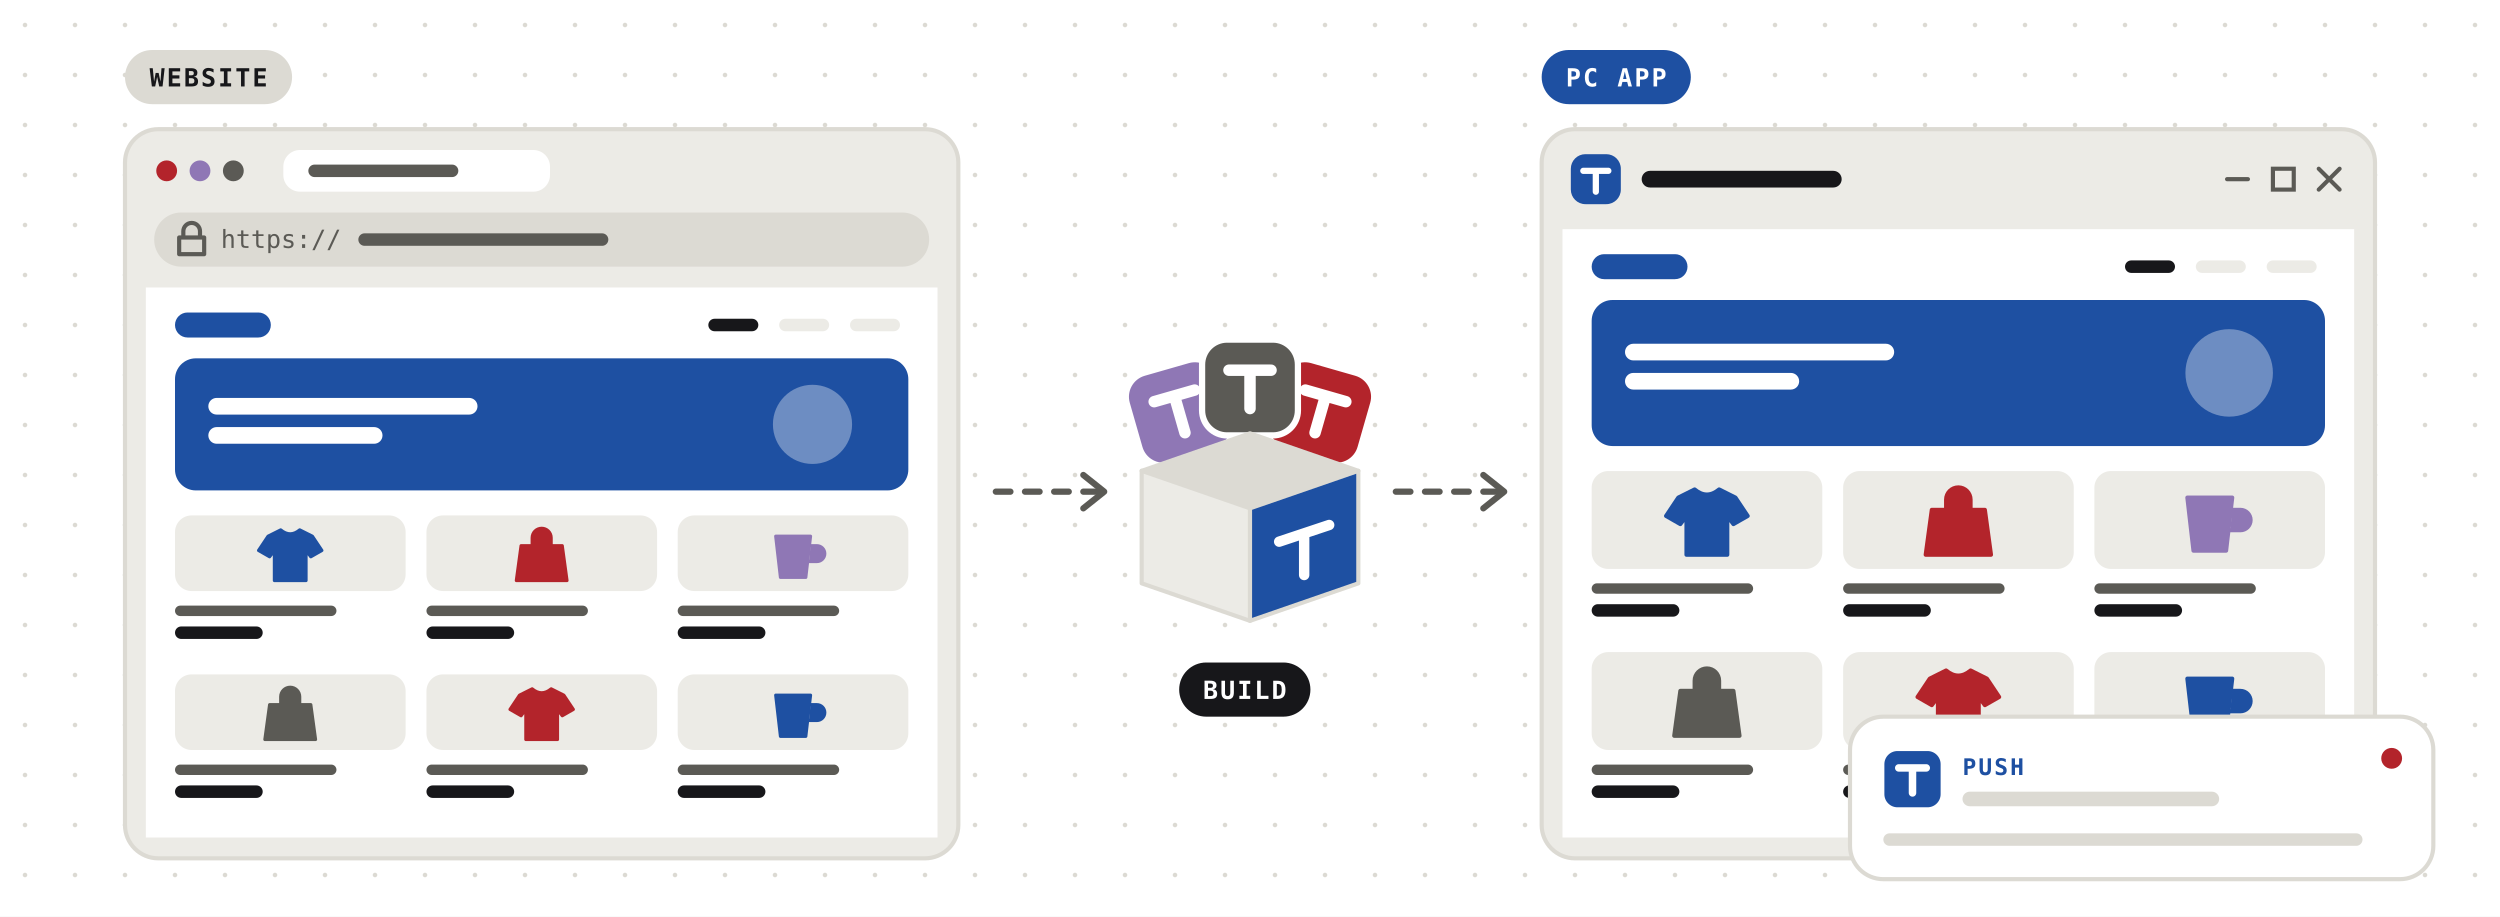
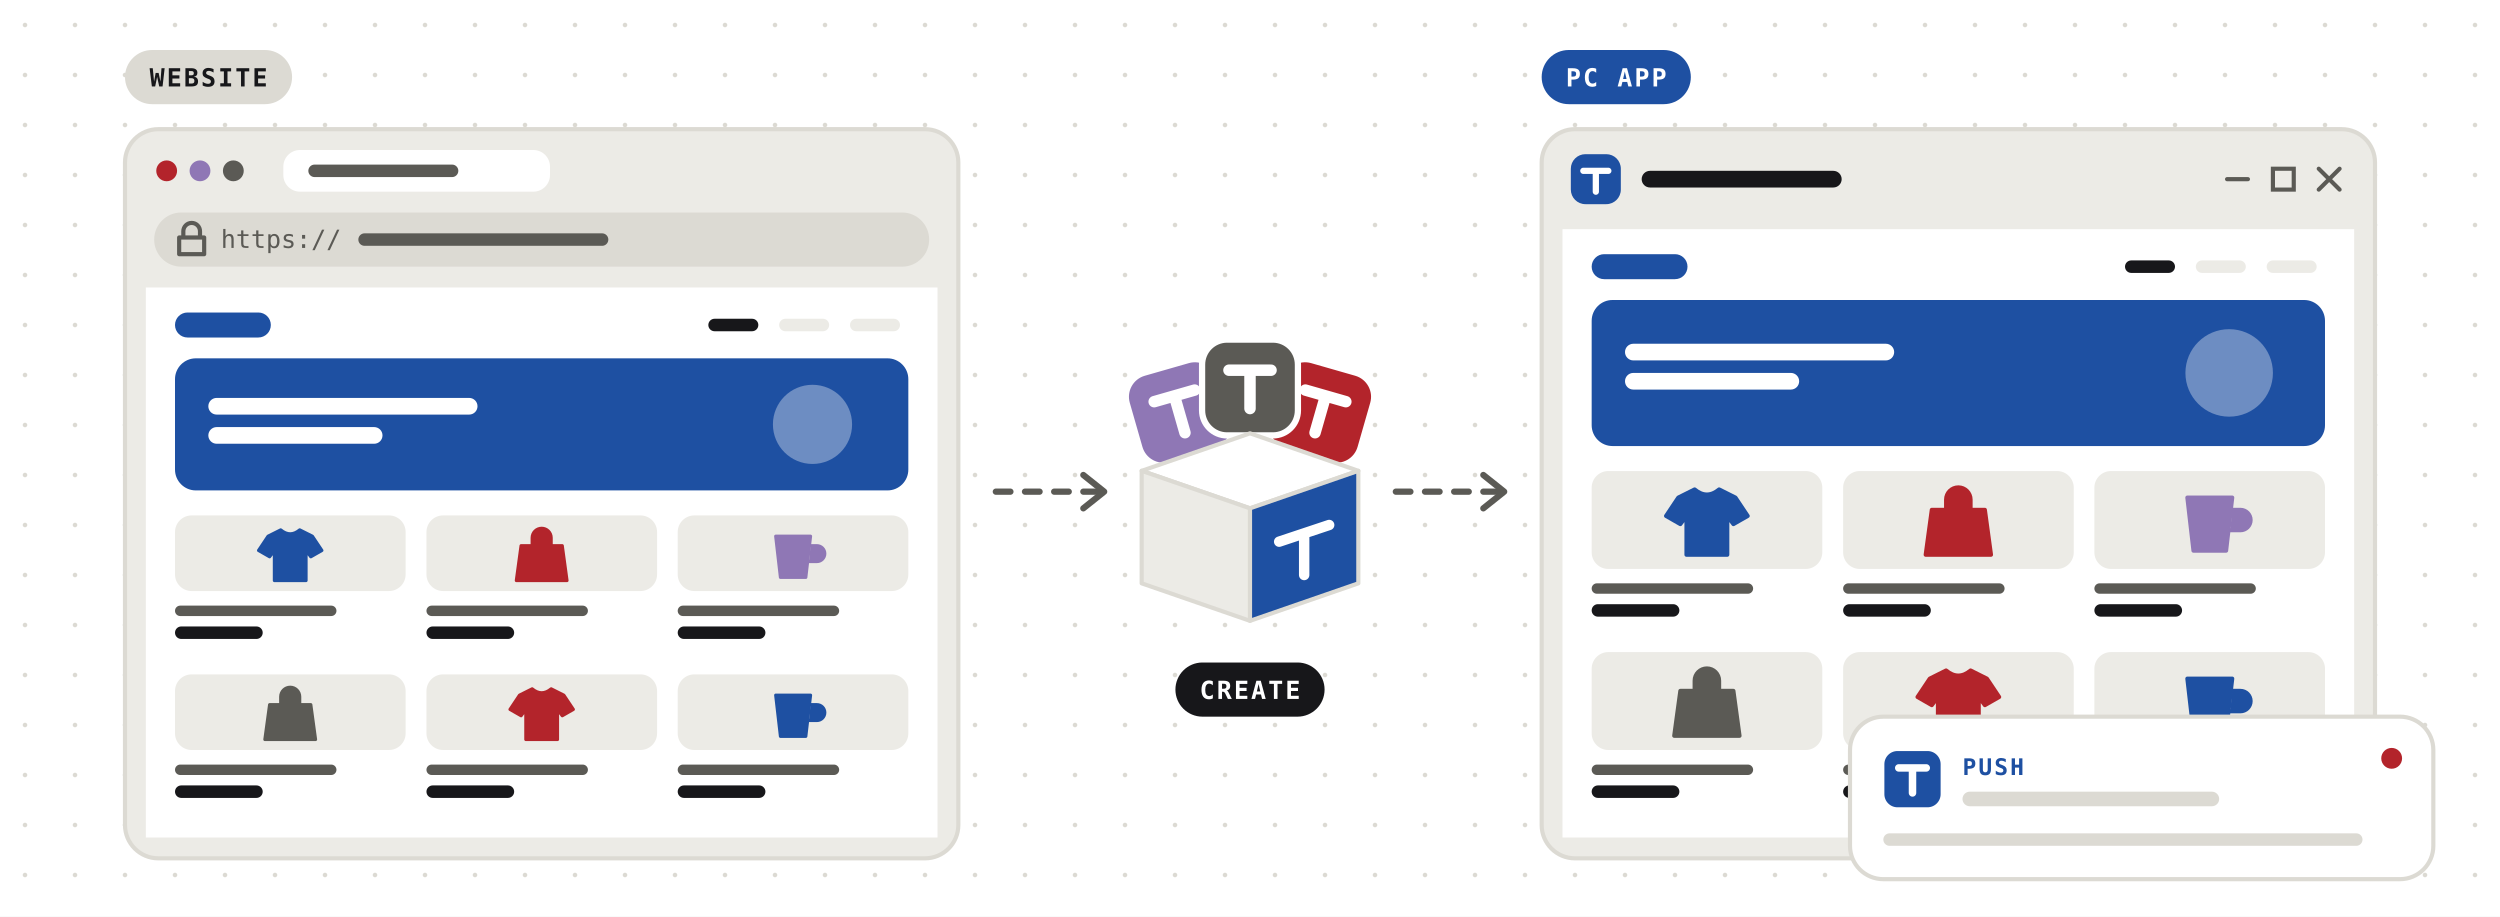
<svg xmlns="http://www.w3.org/2000/svg" viewBox="0 0 1200 440" width="1200" height="440">
  <rect width="1200" height="440" fill="#ffffff" />
  <g fill="#dcdad3">
    <circle cx="12" cy="12" r="1.1" />
    <circle cx="12" cy="36" r="1.1" />
    <circle cx="12" cy="60" r="1.1" />
    <circle cx="12" cy="84" r="1.1" />
    <circle cx="12" cy="108" r="1.1" />
    <circle cx="12" cy="132" r="1.1" />
    <circle cx="12" cy="156" r="1.1" />
    <circle cx="12" cy="180" r="1.1" />
    <circle cx="12" cy="204" r="1.1" />
    <circle cx="12" cy="228" r="1.1" />
    <circle cx="12" cy="252" r="1.1" />
    <circle cx="12" cy="276" r="1.1" />
    <circle cx="12" cy="300" r="1.1" />
    <circle cx="12" cy="324" r="1.1" />
    <circle cx="12" cy="348" r="1.1" />
    <circle cx="12" cy="372" r="1.1" />
    <circle cx="12" cy="396" r="1.1" />
    <circle cx="12" cy="420" r="1.1" />
    <circle cx="36" cy="12" r="1.1" />
    <circle cx="36" cy="36" r="1.1" />
    <circle cx="36" cy="60" r="1.1" />
    <circle cx="36" cy="84" r="1.1" />
    <circle cx="36" cy="108" r="1.1" />
    <circle cx="36" cy="132" r="1.1" />
    <circle cx="36" cy="156" r="1.1" />
    <circle cx="36" cy="180" r="1.1" />
    <circle cx="36" cy="204" r="1.1" />
    <circle cx="36" cy="228" r="1.1" />
    <circle cx="36" cy="252" r="1.1" />
    <circle cx="36" cy="276" r="1.1" />
    <circle cx="36" cy="300" r="1.1" />
    <circle cx="36" cy="324" r="1.1" />
    <circle cx="36" cy="348" r="1.1" />
    <circle cx="36" cy="372" r="1.1" />
    <circle cx="36" cy="396" r="1.1" />
    <circle cx="36" cy="420" r="1.1" />
    <circle cx="60" cy="12" r="1.1" />
    <circle cx="60" cy="36" r="1.1" />
    <circle cx="60" cy="60" r="1.1" />
    <circle cx="60" cy="84" r="1.1" />
    <circle cx="60" cy="108" r="1.1" />
    <circle cx="60" cy="132" r="1.1" />
    <circle cx="60" cy="156" r="1.1" />
    <circle cx="60" cy="180" r="1.1" />
    <circle cx="60" cy="204" r="1.1" />
    <circle cx="60" cy="228" r="1.1" />
    <circle cx="60" cy="252" r="1.1" />
    <circle cx="60" cy="276" r="1.1" />
    <circle cx="60" cy="300" r="1.1" />
    <circle cx="60" cy="324" r="1.1" />
    <circle cx="60" cy="348" r="1.1" />
    <circle cx="60" cy="372" r="1.1" />
    <circle cx="60" cy="396" r="1.1" />
    <circle cx="60" cy="420" r="1.1" />
    <circle cx="84" cy="12" r="1.1" />
    <circle cx="84" cy="36" r="1.1" />
    <circle cx="84" cy="60" r="1.1" />
    <circle cx="84" cy="84" r="1.1" />
    <circle cx="84" cy="108" r="1.1" />
    <circle cx="84" cy="132" r="1.1" />
    <circle cx="84" cy="156" r="1.1" />
    <circle cx="84" cy="180" r="1.1" />
    <circle cx="84" cy="204" r="1.1" />
    <circle cx="84" cy="228" r="1.1" />
    <circle cx="84" cy="252" r="1.1" />
    <circle cx="84" cy="276" r="1.1" />
    <circle cx="84" cy="300" r="1.1" />
    <circle cx="84" cy="324" r="1.1" />
    <circle cx="84" cy="348" r="1.1" />
    <circle cx="84" cy="372" r="1.1" />
    <circle cx="84" cy="396" r="1.1" />
    <circle cx="84" cy="420" r="1.1" />
    <circle cx="108" cy="12" r="1.1" />
    <circle cx="108" cy="36" r="1.1" />
    <circle cx="108" cy="60" r="1.1" />
    <circle cx="108" cy="84" r="1.1" />
    <circle cx="108" cy="108" r="1.1" />
    <circle cx="108" cy="132" r="1.1" />
    <circle cx="108" cy="156" r="1.1" />
    <circle cx="108" cy="180" r="1.1" />
    <circle cx="108" cy="204" r="1.1" />
    <circle cx="108" cy="228" r="1.1" />
    <circle cx="108" cy="252" r="1.1" />
    <circle cx="108" cy="276" r="1.1" />
    <circle cx="108" cy="300" r="1.1" />
    <circle cx="108" cy="324" r="1.1" />
    <circle cx="108" cy="348" r="1.1" />
    <circle cx="108" cy="372" r="1.1" />
    <circle cx="108" cy="396" r="1.1" />
    <circle cx="108" cy="420" r="1.1" />
    <circle cx="132" cy="12" r="1.1" />
    <circle cx="132" cy="36" r="1.1" />
    <circle cx="132" cy="60" r="1.1" />
    <circle cx="132" cy="84" r="1.1" />
    <circle cx="132" cy="108" r="1.1" />
    <circle cx="132" cy="132" r="1.1" />
    <circle cx="132" cy="156" r="1.1" />
    <circle cx="132" cy="180" r="1.1" />
    <circle cx="132" cy="204" r="1.1" />
    <circle cx="132" cy="228" r="1.1" />
    <circle cx="132" cy="252" r="1.1" />
    <circle cx="132" cy="276" r="1.1" />
    <circle cx="132" cy="300" r="1.1" />
    <circle cx="132" cy="324" r="1.1" />
    <circle cx="132" cy="348" r="1.1" />
    <circle cx="132" cy="372" r="1.1" />
    <circle cx="132" cy="396" r="1.1" />
    <circle cx="132" cy="420" r="1.1" />
    <circle cx="156" cy="12" r="1.1" />
    <circle cx="156" cy="36" r="1.1" />
    <circle cx="156" cy="60" r="1.1" />
    <circle cx="156" cy="84" r="1.1" />
    <circle cx="156" cy="108" r="1.1" />
    <circle cx="156" cy="132" r="1.1" />
    <circle cx="156" cy="156" r="1.1" />
    <circle cx="156" cy="180" r="1.1" />
    <circle cx="156" cy="204" r="1.1" />
    <circle cx="156" cy="228" r="1.1" />
    <circle cx="156" cy="252" r="1.1" />
    <circle cx="156" cy="276" r="1.1" />
    <circle cx="156" cy="300" r="1.1" />
    <circle cx="156" cy="324" r="1.1" />
    <circle cx="156" cy="348" r="1.1" />
    <circle cx="156" cy="372" r="1.1" />
    <circle cx="156" cy="396" r="1.1" />
    <circle cx="156" cy="420" r="1.1" />
    <circle cx="180" cy="12" r="1.1" />
    <circle cx="180" cy="36" r="1.1" />
    <circle cx="180" cy="60" r="1.1" />
    <circle cx="180" cy="84" r="1.1" />
    <circle cx="180" cy="108" r="1.1" />
    <circle cx="180" cy="132" r="1.1" />
    <circle cx="180" cy="156" r="1.1" />
    <circle cx="180" cy="180" r="1.1" />
    <circle cx="180" cy="204" r="1.1" />
    <circle cx="180" cy="228" r="1.1" />
    <circle cx="180" cy="252" r="1.1" />
    <circle cx="180" cy="276" r="1.1" />
    <circle cx="180" cy="300" r="1.1" />
    <circle cx="180" cy="324" r="1.1" />
    <circle cx="180" cy="348" r="1.1" />
    <circle cx="180" cy="372" r="1.1" />
    <circle cx="180" cy="396" r="1.1" />
    <circle cx="180" cy="420" r="1.1" />
    <circle cx="204" cy="12" r="1.1" />
    <circle cx="204" cy="36" r="1.1" />
    <circle cx="204" cy="60" r="1.1" />
    <circle cx="204" cy="84" r="1.1" />
    <circle cx="204" cy="108" r="1.1" />
    <circle cx="204" cy="132" r="1.1" />
    <circle cx="204" cy="156" r="1.1" />
    <circle cx="204" cy="180" r="1.1" />
    <circle cx="204" cy="204" r="1.1" />
    <circle cx="204" cy="228" r="1.1" />
    <circle cx="204" cy="252" r="1.1" />
    <circle cx="204" cy="276" r="1.1" />
    <circle cx="204" cy="300" r="1.1" />
    <circle cx="204" cy="324" r="1.1" />
    <circle cx="204" cy="348" r="1.1" />
    <circle cx="204" cy="372" r="1.1" />
    <circle cx="204" cy="396" r="1.1" />
    <circle cx="204" cy="420" r="1.1" />
    <circle cx="228" cy="12" r="1.1" />
    <circle cx="228" cy="36" r="1.1" />
    <circle cx="228" cy="60" r="1.1" />
    <circle cx="228" cy="84" r="1.1" />
    <circle cx="228" cy="108" r="1.1" />
    <circle cx="228" cy="132" r="1.1" />
    <circle cx="228" cy="156" r="1.1" />
    <circle cx="228" cy="180" r="1.1" />
    <circle cx="228" cy="204" r="1.1" />
    <circle cx="228" cy="228" r="1.1" />
    <circle cx="228" cy="252" r="1.1" />
    <circle cx="228" cy="276" r="1.1" />
    <circle cx="228" cy="300" r="1.1" />
    <circle cx="228" cy="324" r="1.1" />
    <circle cx="228" cy="348" r="1.1" />
    <circle cx="228" cy="372" r="1.1" />
    <circle cx="228" cy="396" r="1.1" />
    <circle cx="228" cy="420" r="1.1" />
    <circle cx="252" cy="12" r="1.1" />
    <circle cx="252" cy="36" r="1.1" />
    <circle cx="252" cy="60" r="1.1" />
    <circle cx="252" cy="84" r="1.1" />
    <circle cx="252" cy="108" r="1.1" />
    <circle cx="252" cy="132" r="1.1" />
    <circle cx="252" cy="156" r="1.1" />
    <circle cx="252" cy="180" r="1.1" />
    <circle cx="252" cy="204" r="1.1" />
    <circle cx="252" cy="228" r="1.1" />
    <circle cx="252" cy="252" r="1.1" />
    <circle cx="252" cy="276" r="1.1" />
    <circle cx="252" cy="300" r="1.1" />
    <circle cx="252" cy="324" r="1.1" />
    <circle cx="252" cy="348" r="1.1" />
    <circle cx="252" cy="372" r="1.1" />
    <circle cx="252" cy="396" r="1.1" />
    <circle cx="252" cy="420" r="1.1" />
    <circle cx="276" cy="12" r="1.1" />
    <circle cx="276" cy="36" r="1.1" />
    <circle cx="276" cy="60" r="1.1" />
    <circle cx="276" cy="84" r="1.1" />
    <circle cx="276" cy="108" r="1.1" />
    <circle cx="276" cy="132" r="1.1" />
    <circle cx="276" cy="156" r="1.1" />
    <circle cx="276" cy="180" r="1.1" />
    <circle cx="276" cy="204" r="1.1" />
    <circle cx="276" cy="228" r="1.1" />
    <circle cx="276" cy="252" r="1.1" />
    <circle cx="276" cy="276" r="1.1" />
    <circle cx="276" cy="300" r="1.1" />
    <circle cx="276" cy="324" r="1.1" />
    <circle cx="276" cy="348" r="1.1" />
    <circle cx="276" cy="372" r="1.1" />
    <circle cx="276" cy="396" r="1.1" />
    <circle cx="276" cy="420" r="1.1" />
    <circle cx="300" cy="12" r="1.1" />
    <circle cx="300" cy="36" r="1.1" />
    <circle cx="300" cy="60" r="1.1" />
    <circle cx="300" cy="84" r="1.1" />
    <circle cx="300" cy="108" r="1.1" />
    <circle cx="300" cy="132" r="1.1" />
    <circle cx="300" cy="156" r="1.1" />
    <circle cx="300" cy="180" r="1.1" />
    <circle cx="300" cy="204" r="1.1" />
    <circle cx="300" cy="228" r="1.1" />
    <circle cx="300" cy="252" r="1.1" />
    <circle cx="300" cy="276" r="1.1" />
    <circle cx="300" cy="300" r="1.1" />
    <circle cx="300" cy="324" r="1.1" />
    <circle cx="300" cy="348" r="1.1" />
    <circle cx="300" cy="372" r="1.1" />
    <circle cx="300" cy="396" r="1.1" />
    <circle cx="300" cy="420" r="1.1" />
    <circle cx="324" cy="12" r="1.1" />
    <circle cx="324" cy="36" r="1.1" />
    <circle cx="324" cy="60" r="1.1" />
    <circle cx="324" cy="84" r="1.1" />
    <circle cx="324" cy="108" r="1.1" />
    <circle cx="324" cy="132" r="1.1" />
    <circle cx="324" cy="156" r="1.1" />
    <circle cx="324" cy="180" r="1.1" />
    <circle cx="324" cy="204" r="1.1" />
    <circle cx="324" cy="228" r="1.1" />
    <circle cx="324" cy="252" r="1.1" />
    <circle cx="324" cy="276" r="1.1" />
    <circle cx="324" cy="300" r="1.1" />
    <circle cx="324" cy="324" r="1.1" />
    <circle cx="324" cy="348" r="1.1" />
    <circle cx="324" cy="372" r="1.1" />
    <circle cx="324" cy="396" r="1.1" />
    <circle cx="324" cy="420" r="1.1" />
    <circle cx="348" cy="12" r="1.1" />
    <circle cx="348" cy="36" r="1.1" />
    <circle cx="348" cy="60" r="1.1" />
    <circle cx="348" cy="84" r="1.1" />
    <circle cx="348" cy="108" r="1.1" />
    <circle cx="348" cy="132" r="1.1" />
    <circle cx="348" cy="156" r="1.1" />
    <circle cx="348" cy="180" r="1.1" />
    <circle cx="348" cy="204" r="1.1" />
    <circle cx="348" cy="228" r="1.1" />
    <circle cx="348" cy="252" r="1.1" />
    <circle cx="348" cy="276" r="1.1" />
    <circle cx="348" cy="300" r="1.1" />
    <circle cx="348" cy="324" r="1.1" />
    <circle cx="348" cy="348" r="1.1" />
    <circle cx="348" cy="372" r="1.1" />
    <circle cx="348" cy="396" r="1.1" />
    <circle cx="348" cy="420" r="1.1" />
    <circle cx="372" cy="12" r="1.1" />
    <circle cx="372" cy="36" r="1.1" />
    <circle cx="372" cy="60" r="1.1" />
    <circle cx="372" cy="84" r="1.1" />
    <circle cx="372" cy="108" r="1.1" />
    <circle cx="372" cy="132" r="1.1" />
    <circle cx="372" cy="156" r="1.1" />
    <circle cx="372" cy="180" r="1.1" />
    <circle cx="372" cy="204" r="1.1" />
    <circle cx="372" cy="228" r="1.1" />
    <circle cx="372" cy="252" r="1.1" />
    <circle cx="372" cy="276" r="1.1" />
    <circle cx="372" cy="300" r="1.1" />
    <circle cx="372" cy="324" r="1.1" />
    <circle cx="372" cy="348" r="1.1" />
    <circle cx="372" cy="372" r="1.1" />
    <circle cx="372" cy="396" r="1.1" />
    <circle cx="372" cy="420" r="1.1" />
    <circle cx="396" cy="12" r="1.1" />
    <circle cx="396" cy="36" r="1.1" />
    <circle cx="396" cy="60" r="1.1" />
    <circle cx="396" cy="84" r="1.1" />
    <circle cx="396" cy="108" r="1.1" />
    <circle cx="396" cy="132" r="1.1" />
    <circle cx="396" cy="156" r="1.1" />
    <circle cx="396" cy="180" r="1.1" />
    <circle cx="396" cy="204" r="1.1" />
    <circle cx="396" cy="228" r="1.1" />
    <circle cx="396" cy="252" r="1.1" />
    <circle cx="396" cy="276" r="1.1" />
    <circle cx="396" cy="300" r="1.1" />
    <circle cx="396" cy="324" r="1.1" />
    <circle cx="396" cy="348" r="1.1" />
    <circle cx="396" cy="372" r="1.1" />
    <circle cx="396" cy="396" r="1.1" />
    <circle cx="396" cy="420" r="1.1" />
    <circle cx="420" cy="12" r="1.1" />
    <circle cx="420" cy="36" r="1.1" />
    <circle cx="420" cy="60" r="1.1" />
    <circle cx="420" cy="84" r="1.1" />
    <circle cx="420" cy="108" r="1.1" />
    <circle cx="420" cy="132" r="1.1" />
    <circle cx="420" cy="156" r="1.1" />
    <circle cx="420" cy="180" r="1.1" />
    <circle cx="420" cy="204" r="1.1" />
    <circle cx="420" cy="228" r="1.1" />
    <circle cx="420" cy="252" r="1.1" />
    <circle cx="420" cy="276" r="1.1" />
    <circle cx="420" cy="300" r="1.1" />
    <circle cx="420" cy="324" r="1.1" />
    <circle cx="420" cy="348" r="1.1" />
    <circle cx="420" cy="372" r="1.1" />
    <circle cx="420" cy="396" r="1.1" />
    <circle cx="420" cy="420" r="1.1" />
    <circle cx="444" cy="12" r="1.1" />
    <circle cx="444" cy="36" r="1.1" />
    <circle cx="444" cy="60" r="1.1" />
    <circle cx="444" cy="84" r="1.1" />
    <circle cx="444" cy="108" r="1.1" />
    <circle cx="444" cy="132" r="1.1" />
    <circle cx="444" cy="156" r="1.1" />
    <circle cx="444" cy="180" r="1.1" />
    <circle cx="444" cy="204" r="1.1" />
    <circle cx="444" cy="228" r="1.1" />
    <circle cx="444" cy="252" r="1.1" />
    <circle cx="444" cy="276" r="1.1" />
    <circle cx="444" cy="300" r="1.1" />
    <circle cx="444" cy="324" r="1.1" />
    <circle cx="444" cy="348" r="1.1" />
    <circle cx="444" cy="372" r="1.1" />
    <circle cx="444" cy="396" r="1.1" />
    <circle cx="444" cy="420" r="1.1" />
    <circle cx="468" cy="12" r="1.1" />
    <circle cx="468" cy="36" r="1.1" />
    <circle cx="468" cy="60" r="1.1" />
    <circle cx="468" cy="84" r="1.1" />
    <circle cx="468" cy="108" r="1.1" />
    <circle cx="468" cy="132" r="1.1" />
    <circle cx="468" cy="156" r="1.1" />
    <circle cx="468" cy="180" r="1.1" />
    <circle cx="468" cy="204" r="1.1" />
    <circle cx="468" cy="228" r="1.1" />
    <circle cx="468" cy="252" r="1.1" />
    <circle cx="468" cy="276" r="1.1" />
    <circle cx="468" cy="300" r="1.1" />
    <circle cx="468" cy="324" r="1.1" />
    <circle cx="468" cy="348" r="1.1" />
    <circle cx="468" cy="372" r="1.1" />
    <circle cx="468" cy="396" r="1.1" />
    <circle cx="468" cy="420" r="1.1" />
    <circle cx="492" cy="12" r="1.1" />
    <circle cx="492" cy="36" r="1.1" />
    <circle cx="492" cy="60" r="1.1" />
    <circle cx="492" cy="84" r="1.1" />
    <circle cx="492" cy="108" r="1.1" />
    <circle cx="492" cy="132" r="1.1" />
    <circle cx="492" cy="156" r="1.1" />
    <circle cx="492" cy="180" r="1.1" />
    <circle cx="492" cy="204" r="1.1" />
    <circle cx="492" cy="228" r="1.1" />
    <circle cx="492" cy="252" r="1.1" />
    <circle cx="492" cy="276" r="1.1" />
    <circle cx="492" cy="300" r="1.1" />
    <circle cx="492" cy="324" r="1.1" />
    <circle cx="492" cy="348" r="1.1" />
    <circle cx="492" cy="372" r="1.1" />
    <circle cx="492" cy="396" r="1.1" />
    <circle cx="492" cy="420" r="1.1" />
    <circle cx="516" cy="12" r="1.1" />
    <circle cx="516" cy="36" r="1.1" />
    <circle cx="516" cy="60" r="1.1" />
    <circle cx="516" cy="84" r="1.1" />
    <circle cx="516" cy="108" r="1.1" />
    <circle cx="516" cy="132" r="1.1" />
    <circle cx="516" cy="156" r="1.1" />
    <circle cx="516" cy="180" r="1.1" />
    <circle cx="516" cy="204" r="1.1" />
    <circle cx="516" cy="228" r="1.1" />
    <circle cx="516" cy="252" r="1.1" />
    <circle cx="516" cy="276" r="1.1" />
    <circle cx="516" cy="300" r="1.1" />
    <circle cx="516" cy="324" r="1.1" />
    <circle cx="516" cy="348" r="1.1" />
    <circle cx="516" cy="372" r="1.1" />
    <circle cx="516" cy="396" r="1.1" />
    <circle cx="516" cy="420" r="1.1" />
    <circle cx="540" cy="12" r="1.1" />
    <circle cx="540" cy="36" r="1.1" />
    <circle cx="540" cy="60" r="1.1" />
    <circle cx="540" cy="84" r="1.1" />
    <circle cx="540" cy="108" r="1.1" />
    <circle cx="540" cy="132" r="1.1" />
    <circle cx="540" cy="156" r="1.1" />
    <circle cx="540" cy="180" r="1.1" />
    <circle cx="540" cy="204" r="1.1" />
    <circle cx="540" cy="228" r="1.1" />
    <circle cx="540" cy="252" r="1.1" />
    <circle cx="540" cy="276" r="1.1" />
    <circle cx="540" cy="300" r="1.1" />
    <circle cx="540" cy="324" r="1.1" />
    <circle cx="540" cy="348" r="1.1" />
    <circle cx="540" cy="372" r="1.1" />
    <circle cx="540" cy="396" r="1.1" />
    <circle cx="540" cy="420" r="1.1" />
    <circle cx="564" cy="12" r="1.1" />
    <circle cx="564" cy="36" r="1.1" />
    <circle cx="564" cy="60" r="1.1" />
    <circle cx="564" cy="84" r="1.1" />
    <circle cx="564" cy="108" r="1.1" />
    <circle cx="564" cy="132" r="1.1" />
    <circle cx="564" cy="156" r="1.1" />
    <circle cx="564" cy="180" r="1.1" />
    <circle cx="564" cy="204" r="1.1" />
    <circle cx="564" cy="228" r="1.1" />
    <circle cx="564" cy="252" r="1.1" />
    <circle cx="564" cy="276" r="1.1" />
    <circle cx="564" cy="300" r="1.1" />
    <circle cx="564" cy="324" r="1.1" />
    <circle cx="564" cy="348" r="1.1" />
    <circle cx="564" cy="372" r="1.1" />
    <circle cx="564" cy="396" r="1.1" />
    <circle cx="564" cy="420" r="1.1" />
    <circle cx="588" cy="12" r="1.1" />
    <circle cx="588" cy="36" r="1.1" />
    <circle cx="588" cy="60" r="1.1" />
    <circle cx="588" cy="84" r="1.1" />
    <circle cx="588" cy="108" r="1.1" />
    <circle cx="588" cy="132" r="1.1" />
    <circle cx="588" cy="156" r="1.1" />
    <circle cx="588" cy="180" r="1.1" />
    <circle cx="588" cy="204" r="1.1" />
    <circle cx="588" cy="228" r="1.1" />
    <circle cx="588" cy="252" r="1.1" />
    <circle cx="588" cy="276" r="1.1" />
    <circle cx="588" cy="300" r="1.1" />
    <circle cx="588" cy="324" r="1.1" />
    <circle cx="588" cy="348" r="1.1" />
    <circle cx="588" cy="372" r="1.1" />
    <circle cx="588" cy="396" r="1.1" />
    <circle cx="588" cy="420" r="1.1" />
    <circle cx="612" cy="12" r="1.1" />
    <circle cx="612" cy="36" r="1.1" />
    <circle cx="612" cy="60" r="1.1" />
    <circle cx="612" cy="84" r="1.1" />
    <circle cx="612" cy="108" r="1.1" />
    <circle cx="612" cy="132" r="1.1" />
    <circle cx="612" cy="156" r="1.1" />
    <circle cx="612" cy="180" r="1.1" />
    <circle cx="612" cy="204" r="1.1" />
    <circle cx="612" cy="228" r="1.1" />
    <circle cx="612" cy="252" r="1.1" />
    <circle cx="612" cy="276" r="1.1" />
    <circle cx="612" cy="300" r="1.1" />
    <circle cx="612" cy="324" r="1.1" />
    <circle cx="612" cy="348" r="1.1" />
    <circle cx="612" cy="372" r="1.1" />
    <circle cx="612" cy="396" r="1.1" />
    <circle cx="612" cy="420" r="1.1" />
    <circle cx="636" cy="12" r="1.1" />
    <circle cx="636" cy="36" r="1.1" />
    <circle cx="636" cy="60" r="1.1" />
    <circle cx="636" cy="84" r="1.1" />
    <circle cx="636" cy="108" r="1.1" />
    <circle cx="636" cy="132" r="1.1" />
    <circle cx="636" cy="156" r="1.1" />
    <circle cx="636" cy="180" r="1.1" />
    <circle cx="636" cy="204" r="1.1" />
    <circle cx="636" cy="228" r="1.1" />
    <circle cx="636" cy="252" r="1.1" />
    <circle cx="636" cy="276" r="1.1" />
    <circle cx="636" cy="300" r="1.1" />
    <circle cx="636" cy="324" r="1.1" />
    <circle cx="636" cy="348" r="1.1" />
    <circle cx="636" cy="372" r="1.1" />
    <circle cx="636" cy="396" r="1.1" />
    <circle cx="636" cy="420" r="1.1" />
    <circle cx="660" cy="12" r="1.1" />
    <circle cx="660" cy="36" r="1.1" />
    <circle cx="660" cy="60" r="1.1" />
    <circle cx="660" cy="84" r="1.1" />
    <circle cx="660" cy="108" r="1.1" />
    <circle cx="660" cy="132" r="1.1" />
    <circle cx="660" cy="156" r="1.1" />
    <circle cx="660" cy="180" r="1.1" />
    <circle cx="660" cy="204" r="1.1" />
    <circle cx="660" cy="228" r="1.1" />
    <circle cx="660" cy="252" r="1.1" />
    <circle cx="660" cy="276" r="1.1" />
    <circle cx="660" cy="300" r="1.1" />
    <circle cx="660" cy="324" r="1.1" />
    <circle cx="660" cy="348" r="1.1" />
    <circle cx="660" cy="372" r="1.1" />
    <circle cx="660" cy="396" r="1.1" />
    <circle cx="660" cy="420" r="1.1" />
    <circle cx="684" cy="12" r="1.1" />
    <circle cx="684" cy="36" r="1.1" />
    <circle cx="684" cy="60" r="1.1" />
    <circle cx="684" cy="84" r="1.1" />
    <circle cx="684" cy="108" r="1.1" />
    <circle cx="684" cy="132" r="1.1" />
    <circle cx="684" cy="156" r="1.1" />
    <circle cx="684" cy="180" r="1.1" />
    <circle cx="684" cy="204" r="1.1" />
    <circle cx="684" cy="228" r="1.1" />
    <circle cx="684" cy="252" r="1.1" />
    <circle cx="684" cy="276" r="1.1" />
    <circle cx="684" cy="300" r="1.1" />
    <circle cx="684" cy="324" r="1.1" />
    <circle cx="684" cy="348" r="1.1" />
    <circle cx="684" cy="372" r="1.1" />
    <circle cx="684" cy="396" r="1.1" />
    <circle cx="684" cy="420" r="1.1" />
    <circle cx="708" cy="12" r="1.1" />
    <circle cx="708" cy="36" r="1.1" />
    <circle cx="708" cy="60" r="1.1" />
    <circle cx="708" cy="84" r="1.1" />
    <circle cx="708" cy="108" r="1.1" />
    <circle cx="708" cy="132" r="1.1" />
    <circle cx="708" cy="156" r="1.1" />
    <circle cx="708" cy="180" r="1.1" />
    <circle cx="708" cy="204" r="1.1" />
    <circle cx="708" cy="228" r="1.1" />
    <circle cx="708" cy="252" r="1.1" />
    <circle cx="708" cy="276" r="1.1" />
    <circle cx="708" cy="300" r="1.1" />
    <circle cx="708" cy="324" r="1.1" />
    <circle cx="708" cy="348" r="1.1" />
    <circle cx="708" cy="372" r="1.1" />
    <circle cx="708" cy="396" r="1.1" />
    <circle cx="708" cy="420" r="1.1" />
    <circle cx="732" cy="12" r="1.1" />
    <circle cx="732" cy="36" r="1.1" />
    <circle cx="732" cy="60" r="1.1" />
    <circle cx="732" cy="84" r="1.1" />
    <circle cx="732" cy="108" r="1.1" />
    <circle cx="732" cy="132" r="1.1" />
    <circle cx="732" cy="156" r="1.1" />
    <circle cx="732" cy="180" r="1.1" />
    <circle cx="732" cy="204" r="1.1" />
    <circle cx="732" cy="228" r="1.1" />
    <circle cx="732" cy="252" r="1.1" />
    <circle cx="732" cy="276" r="1.1" />
    <circle cx="732" cy="300" r="1.1" />
    <circle cx="732" cy="324" r="1.1" />
    <circle cx="732" cy="348" r="1.1" />
    <circle cx="732" cy="372" r="1.1" />
    <circle cx="732" cy="396" r="1.1" />
    <circle cx="732" cy="420" r="1.1" />
    <circle cx="756" cy="12" r="1.1" />
    <circle cx="756" cy="36" r="1.1" />
    <circle cx="756" cy="60" r="1.1" />
    <circle cx="756" cy="84" r="1.1" />
    <circle cx="756" cy="108" r="1.1" />
    <circle cx="756" cy="132" r="1.1" />
    <circle cx="756" cy="156" r="1.1" />
    <circle cx="756" cy="180" r="1.1" />
    <circle cx="756" cy="204" r="1.1" />
    <circle cx="756" cy="228" r="1.1" />
    <circle cx="756" cy="252" r="1.1" />
    <circle cx="756" cy="276" r="1.1" />
    <circle cx="756" cy="300" r="1.1" />
    <circle cx="756" cy="324" r="1.1" />
    <circle cx="756" cy="348" r="1.1" />
    <circle cx="756" cy="372" r="1.1" />
    <circle cx="756" cy="396" r="1.1" />
    <circle cx="756" cy="420" r="1.1" />
    <circle cx="780" cy="12" r="1.1" />
    <circle cx="780" cy="36" r="1.1" />
    <circle cx="780" cy="60" r="1.1" />
    <circle cx="780" cy="84" r="1.1" />
    <circle cx="780" cy="108" r="1.1" />
    <circle cx="780" cy="132" r="1.1" />
    <circle cx="780" cy="156" r="1.1" />
    <circle cx="780" cy="180" r="1.1" />
    <circle cx="780" cy="204" r="1.1" />
    <circle cx="780" cy="228" r="1.1" />
    <circle cx="780" cy="252" r="1.1" />
    <circle cx="780" cy="276" r="1.1" />
    <circle cx="780" cy="300" r="1.1" />
    <circle cx="780" cy="324" r="1.1" />
    <circle cx="780" cy="348" r="1.1" />
    <circle cx="780" cy="372" r="1.1" />
    <circle cx="780" cy="396" r="1.1" />
    <circle cx="780" cy="420" r="1.1" />
    <circle cx="804" cy="12" r="1.1" />
    <circle cx="804" cy="36" r="1.1" />
    <circle cx="804" cy="60" r="1.1" />
    <circle cx="804" cy="84" r="1.1" />
    <circle cx="804" cy="108" r="1.1" />
    <circle cx="804" cy="132" r="1.1" />
    <circle cx="804" cy="156" r="1.1" />
    <circle cx="804" cy="180" r="1.1" />
    <circle cx="804" cy="204" r="1.1" />
    <circle cx="804" cy="228" r="1.1" />
    <circle cx="804" cy="252" r="1.1" />
    <circle cx="804" cy="276" r="1.1" />
    <circle cx="804" cy="300" r="1.1" />
    <circle cx="804" cy="324" r="1.1" />
    <circle cx="804" cy="348" r="1.1" />
    <circle cx="804" cy="372" r="1.1" />
    <circle cx="804" cy="396" r="1.1" />
    <circle cx="804" cy="420" r="1.1" />
    <circle cx="828" cy="12" r="1.1" />
    <circle cx="828" cy="36" r="1.1" />
    <circle cx="828" cy="60" r="1.1" />
    <circle cx="828" cy="84" r="1.1" />
    <circle cx="828" cy="108" r="1.1" />
    <circle cx="828" cy="132" r="1.1" />
    <circle cx="828" cy="156" r="1.1" />
    <circle cx="828" cy="180" r="1.1" />
    <circle cx="828" cy="204" r="1.1" />
    <circle cx="828" cy="228" r="1.1" />
    <circle cx="828" cy="252" r="1.1" />
    <circle cx="828" cy="276" r="1.1" />
    <circle cx="828" cy="300" r="1.1" />
    <circle cx="828" cy="324" r="1.1" />
    <circle cx="828" cy="348" r="1.1" />
    <circle cx="828" cy="372" r="1.1" />
    <circle cx="828" cy="396" r="1.1" />
    <circle cx="828" cy="420" r="1.1" />
    <circle cx="852" cy="12" r="1.1" />
    <circle cx="852" cy="36" r="1.1" />
    <circle cx="852" cy="60" r="1.1" />
    <circle cx="852" cy="84" r="1.1" />
    <circle cx="852" cy="108" r="1.1" />
    <circle cx="852" cy="132" r="1.1" />
    <circle cx="852" cy="156" r="1.1" />
    <circle cx="852" cy="180" r="1.1" />
    <circle cx="852" cy="204" r="1.1" />
    <circle cx="852" cy="228" r="1.1" />
    <circle cx="852" cy="252" r="1.1" />
    <circle cx="852" cy="276" r="1.1" />
    <circle cx="852" cy="300" r="1.1" />
    <circle cx="852" cy="324" r="1.1" />
    <circle cx="852" cy="348" r="1.1" />
    <circle cx="852" cy="372" r="1.1" />
    <circle cx="852" cy="396" r="1.1" />
    <circle cx="852" cy="420" r="1.1" />
    <circle cx="876" cy="12" r="1.1" />
    <circle cx="876" cy="36" r="1.1" />
    <circle cx="876" cy="60" r="1.1" />
    <circle cx="876" cy="84" r="1.1" />
    <circle cx="876" cy="108" r="1.1" />
    <circle cx="876" cy="132" r="1.1" />
    <circle cx="876" cy="156" r="1.1" />
    <circle cx="876" cy="180" r="1.1" />
    <circle cx="876" cy="204" r="1.1" />
    <circle cx="876" cy="228" r="1.1" />
    <circle cx="876" cy="252" r="1.1" />
    <circle cx="876" cy="276" r="1.1" />
    <circle cx="876" cy="300" r="1.1" />
    <circle cx="876" cy="324" r="1.1" />
    <circle cx="876" cy="348" r="1.1" />
    <circle cx="876" cy="372" r="1.1" />
    <circle cx="876" cy="396" r="1.1" />
    <circle cx="876" cy="420" r="1.1" />
    <circle cx="900" cy="12" r="1.1" />
    <circle cx="900" cy="36" r="1.1" />
    <circle cx="900" cy="60" r="1.1" />
    <circle cx="900" cy="84" r="1.1" />
    <circle cx="900" cy="108" r="1.1" />
    <circle cx="900" cy="132" r="1.1" />
    <circle cx="900" cy="156" r="1.1" />
    <circle cx="900" cy="180" r="1.1" />
    <circle cx="900" cy="204" r="1.1" />
    <circle cx="900" cy="228" r="1.1" />
    <circle cx="900" cy="252" r="1.1" />
    <circle cx="900" cy="276" r="1.1" />
    <circle cx="900" cy="300" r="1.1" />
    <circle cx="900" cy="324" r="1.1" />
    <circle cx="900" cy="348" r="1.1" />
    <circle cx="900" cy="372" r="1.1" />
    <circle cx="900" cy="396" r="1.1" />
    <circle cx="900" cy="420" r="1.1" />
    <circle cx="924" cy="12" r="1.1" />
    <circle cx="924" cy="36" r="1.1" />
    <circle cx="924" cy="60" r="1.1" />
    <circle cx="924" cy="84" r="1.1" />
    <circle cx="924" cy="108" r="1.1" />
    <circle cx="924" cy="132" r="1.1" />
    <circle cx="924" cy="156" r="1.1" />
    <circle cx="924" cy="180" r="1.1" />
    <circle cx="924" cy="204" r="1.1" />
    <circle cx="924" cy="228" r="1.1" />
    <circle cx="924" cy="252" r="1.1" />
    <circle cx="924" cy="276" r="1.1" />
    <circle cx="924" cy="300" r="1.1" />
    <circle cx="924" cy="324" r="1.1" />
    <circle cx="924" cy="348" r="1.1" />
    <circle cx="924" cy="372" r="1.1" />
    <circle cx="924" cy="396" r="1.1" />
    <circle cx="924" cy="420" r="1.1" />
    <circle cx="948" cy="12" r="1.1" />
    <circle cx="948" cy="36" r="1.1" />
    <circle cx="948" cy="60" r="1.1" />
    <circle cx="948" cy="84" r="1.1" />
    <circle cx="948" cy="108" r="1.1" />
    <circle cx="948" cy="132" r="1.1" />
    <circle cx="948" cy="156" r="1.1" />
    <circle cx="948" cy="180" r="1.1" />
    <circle cx="948" cy="204" r="1.1" />
    <circle cx="948" cy="228" r="1.1" />
    <circle cx="948" cy="252" r="1.1" />
    <circle cx="948" cy="276" r="1.1" />
    <circle cx="948" cy="300" r="1.1" />
    <circle cx="948" cy="324" r="1.1" />
    <circle cx="948" cy="348" r="1.1" />
    <circle cx="948" cy="372" r="1.1" />
    <circle cx="948" cy="396" r="1.1" />
    <circle cx="948" cy="420" r="1.1" />
    <circle cx="972" cy="12" r="1.1" />
    <circle cx="972" cy="36" r="1.1" />
    <circle cx="972" cy="60" r="1.1" />
    <circle cx="972" cy="84" r="1.1" />
    <circle cx="972" cy="108" r="1.1" />
    <circle cx="972" cy="132" r="1.1" />
    <circle cx="972" cy="156" r="1.1" />
    <circle cx="972" cy="180" r="1.1" />
    <circle cx="972" cy="204" r="1.1" />
    <circle cx="972" cy="228" r="1.1" />
    <circle cx="972" cy="252" r="1.1" />
    <circle cx="972" cy="276" r="1.1" />
    <circle cx="972" cy="300" r="1.1" />
    <circle cx="972" cy="324" r="1.1" />
    <circle cx="972" cy="348" r="1.1" />
    <circle cx="972" cy="372" r="1.1" />
    <circle cx="972" cy="396" r="1.1" />
    <circle cx="972" cy="420" r="1.1" />
    <circle cx="996" cy="12" r="1.1" />
    <circle cx="996" cy="36" r="1.1" />
    <circle cx="996" cy="60" r="1.1" />
    <circle cx="996" cy="84" r="1.1" />
    <circle cx="996" cy="108" r="1.1" />
    <circle cx="996" cy="132" r="1.1" />
    <circle cx="996" cy="156" r="1.1" />
    <circle cx="996" cy="180" r="1.1" />
    <circle cx="996" cy="204" r="1.1" />
    <circle cx="996" cy="228" r="1.1" />
    <circle cx="996" cy="252" r="1.1" />
    <circle cx="996" cy="276" r="1.1" />
    <circle cx="996" cy="300" r="1.1" />
    <circle cx="996" cy="324" r="1.1" />
    <circle cx="996" cy="348" r="1.1" />
    <circle cx="996" cy="372" r="1.1" />
    <circle cx="996" cy="396" r="1.1" />
    <circle cx="996" cy="420" r="1.1" />
    <circle cx="1020" cy="12" r="1.1" />
    <circle cx="1020" cy="36" r="1.1" />
    <circle cx="1020" cy="60" r="1.1" />
    <circle cx="1020" cy="84" r="1.1" />
    <circle cx="1020" cy="108" r="1.1" />
    <circle cx="1020" cy="132" r="1.1" />
    <circle cx="1020" cy="156" r="1.1" />
    <circle cx="1020" cy="180" r="1.1" />
    <circle cx="1020" cy="204" r="1.1" />
    <circle cx="1020" cy="228" r="1.1" />
    <circle cx="1020" cy="252" r="1.1" />
    <circle cx="1020" cy="276" r="1.1" />
    <circle cx="1020" cy="300" r="1.1" />
    <circle cx="1020" cy="324" r="1.1" />
    <circle cx="1020" cy="348" r="1.1" />
    <circle cx="1020" cy="372" r="1.1" />
    <circle cx="1020" cy="396" r="1.1" />
    <circle cx="1020" cy="420" r="1.1" />
    <circle cx="1044" cy="12" r="1.1" />
    <circle cx="1044" cy="36" r="1.1" />
    <circle cx="1044" cy="60" r="1.1" />
    <circle cx="1044" cy="84" r="1.1" />
    <circle cx="1044" cy="108" r="1.1" />
    <circle cx="1044" cy="132" r="1.1" />
    <circle cx="1044" cy="156" r="1.1" />
    <circle cx="1044" cy="180" r="1.1" />
    <circle cx="1044" cy="204" r="1.1" />
    <circle cx="1044" cy="228" r="1.1" />
    <circle cx="1044" cy="252" r="1.1" />
    <circle cx="1044" cy="276" r="1.1" />
    <circle cx="1044" cy="300" r="1.1" />
    <circle cx="1044" cy="324" r="1.1" />
    <circle cx="1044" cy="348" r="1.1" />
    <circle cx="1044" cy="372" r="1.1" />
    <circle cx="1044" cy="396" r="1.1" />
    <circle cx="1044" cy="420" r="1.1" />
    <circle cx="1068" cy="12" r="1.1" />
    <circle cx="1068" cy="36" r="1.1" />
    <circle cx="1068" cy="60" r="1.1" />
    <circle cx="1068" cy="84" r="1.1" />
    <circle cx="1068" cy="108" r="1.1" />
    <circle cx="1068" cy="132" r="1.1" />
    <circle cx="1068" cy="156" r="1.1" />
    <circle cx="1068" cy="180" r="1.1" />
    <circle cx="1068" cy="204" r="1.1" />
    <circle cx="1068" cy="228" r="1.1" />
    <circle cx="1068" cy="252" r="1.1" />
    <circle cx="1068" cy="276" r="1.1" />
    <circle cx="1068" cy="300" r="1.1" />
    <circle cx="1068" cy="324" r="1.1" />
    <circle cx="1068" cy="348" r="1.1" />
    <circle cx="1068" cy="372" r="1.1" />
    <circle cx="1068" cy="396" r="1.1" />
    <circle cx="1068" cy="420" r="1.1" />
    <circle cx="1092" cy="12" r="1.1" />
    <circle cx="1092" cy="36" r="1.1" />
    <circle cx="1092" cy="60" r="1.1" />
    <circle cx="1092" cy="84" r="1.1" />
    <circle cx="1092" cy="108" r="1.1" />
    <circle cx="1092" cy="132" r="1.1" />
    <circle cx="1092" cy="156" r="1.1" />
    <circle cx="1092" cy="180" r="1.1" />
    <circle cx="1092" cy="204" r="1.1" />
    <circle cx="1092" cy="228" r="1.1" />
    <circle cx="1092" cy="252" r="1.1" />
    <circle cx="1092" cy="276" r="1.1" />
    <circle cx="1092" cy="300" r="1.1" />
    <circle cx="1092" cy="324" r="1.1" />
    <circle cx="1092" cy="348" r="1.1" />
    <circle cx="1092" cy="372" r="1.1" />
    <circle cx="1092" cy="396" r="1.1" />
    <circle cx="1092" cy="420" r="1.1" />
    <circle cx="1116" cy="12" r="1.1" />
    <circle cx="1116" cy="36" r="1.1" />
    <circle cx="1116" cy="60" r="1.1" />
    <circle cx="1116" cy="84" r="1.1" />
    <circle cx="1116" cy="108" r="1.1" />
    <circle cx="1116" cy="132" r="1.1" />
    <circle cx="1116" cy="156" r="1.1" />
    <circle cx="1116" cy="180" r="1.1" />
    <circle cx="1116" cy="204" r="1.1" />
    <circle cx="1116" cy="228" r="1.1" />
    <circle cx="1116" cy="252" r="1.1" />
    <circle cx="1116" cy="276" r="1.1" />
    <circle cx="1116" cy="300" r="1.1" />
    <circle cx="1116" cy="324" r="1.1" />
    <circle cx="1116" cy="348" r="1.1" />
    <circle cx="1116" cy="372" r="1.1" />
    <circle cx="1116" cy="396" r="1.1" />
    <circle cx="1116" cy="420" r="1.1" />
    <circle cx="1140" cy="12" r="1.1" />
    <circle cx="1140" cy="36" r="1.1" />
    <circle cx="1140" cy="60" r="1.1" />
    <circle cx="1140" cy="84" r="1.1" />
    <circle cx="1140" cy="108" r="1.1" />
    <circle cx="1140" cy="132" r="1.1" />
    <circle cx="1140" cy="156" r="1.1" />
    <circle cx="1140" cy="180" r="1.1" />
    <circle cx="1140" cy="204" r="1.1" />
    <circle cx="1140" cy="228" r="1.1" />
    <circle cx="1140" cy="252" r="1.1" />
    <circle cx="1140" cy="276" r="1.1" />
    <circle cx="1140" cy="300" r="1.1" />
    <circle cx="1140" cy="324" r="1.1" />
    <circle cx="1140" cy="348" r="1.1" />
    <circle cx="1140" cy="372" r="1.1" />
    <circle cx="1140" cy="396" r="1.1" />
    <circle cx="1140" cy="420" r="1.1" />
    <circle cx="1164" cy="12" r="1.1" />
    <circle cx="1164" cy="36" r="1.1" />
    <circle cx="1164" cy="60" r="1.1" />
    <circle cx="1164" cy="84" r="1.1" />
    <circle cx="1164" cy="108" r="1.1" />
    <circle cx="1164" cy="132" r="1.1" />
    <circle cx="1164" cy="156" r="1.1" />
    <circle cx="1164" cy="180" r="1.1" />
    <circle cx="1164" cy="204" r="1.1" />
    <circle cx="1164" cy="228" r="1.1" />
    <circle cx="1164" cy="252" r="1.1" />
    <circle cx="1164" cy="276" r="1.1" />
    <circle cx="1164" cy="300" r="1.1" />
    <circle cx="1164" cy="324" r="1.1" />
    <circle cx="1164" cy="348" r="1.1" />
    <circle cx="1164" cy="372" r="1.1" />
    <circle cx="1164" cy="396" r="1.1" />
    <circle cx="1164" cy="420" r="1.1" />
    <circle cx="1188" cy="12" r="1.1" />
    <circle cx="1188" cy="36" r="1.1" />
    <circle cx="1188" cy="60" r="1.1" />
    <circle cx="1188" cy="84" r="1.1" />
    <circle cx="1188" cy="108" r="1.1" />
    <circle cx="1188" cy="132" r="1.1" />
    <circle cx="1188" cy="156" r="1.1" />
    <circle cx="1188" cy="180" r="1.1" />
    <circle cx="1188" cy="204" r="1.1" />
    <circle cx="1188" cy="228" r="1.1" />
    <circle cx="1188" cy="252" r="1.1" />
    <circle cx="1188" cy="276" r="1.1" />
    <circle cx="1188" cy="300" r="1.1" />
    <circle cx="1188" cy="324" r="1.1" />
    <circle cx="1188" cy="348" r="1.1" />
    <circle cx="1188" cy="372" r="1.1" />
    <circle cx="1188" cy="396" r="1.1" />
    <circle cx="1188" cy="420" r="1.1" />
  </g>
  <rect x="60.0" y="24" width="80.2" height="26" rx="13" fill="#dcdad3" />
  <text x="100.1" y="41.5" font-family="'SF Mono','Menlo','Consolas',monospace" font-size="12" font-weight="700" fill="#17171a" text-anchor="middle" letter-spacing="1">WEBSITE</text>
  <rect x="60" y="62" width="400" height="350" rx="16" fill="#ecebe6" stroke="#dcdad3" stroke-width="2" />
  <circle cx="80" cy="82" r="5" fill="#b3242b" />
  <circle cx="96" cy="82" r="5" fill="#8f77b5" />
  <circle cx="112" cy="82" r="5" fill="#5b5a55" />
  <rect x="136" y="72" width="128.0" height="20" rx="8" fill="#ffffff" />
  <rect x="148.0" y="79.0" width="72.0" height="6" rx="3.0" fill="#5b5a55" />
  <rect x="74" y="102" width="372" height="26" rx="13" fill="#dcdad3" />
  <path d="M88 114 v-3 a4 4 0 0 1 8 0 v3 M86 114 h12 v8 h-12 z" fill="none" stroke="#5b5a55" stroke-width="2" stroke-linejoin="round" />
  <text x="106.0" y="119.0" font-family="'SF Mono','Menlo','Consolas',monospace" font-size="12" font-weight="400" fill="#5b5a55" text-anchor="start">https://</text>
  <rect x="172.0" y="112.0" width="120.0" height="6" rx="3.0" fill="#5b5a55" />
  <rect x="70" y="138" width="380" height="264" fill="#ffffff" />
  <rect x="84" y="150" width="46" height="12" rx="6" fill="#1e50a2" />
  <rect x="340.0" y="153.0" width="24.0" height="6" rx="3.0" fill="#17171a" />
  <rect x="374.0" y="153.0" width="24.0" height="6" rx="3.0" fill="#ecebe6" />
  <rect x="408.0" y="153.0" width="24.0" height="6" rx="3.0" fill="#ecebe6" />
  <rect x="84" y="172" width="352" height="63.4" rx="10" fill="#1e50a2" />
  <rect x="100.0" y="191.0" width="129.2" height="8" rx="4.0" fill="#ffffff" />
  <rect x="100.0" y="205.0" width="83.6" height="8" rx="4.0" fill="#ffffff" />
  <circle cx="390.0" cy="203.7" r="19.0" fill="#ffffff" opacity=".35" />
  <rect x="84.0" y="247.4" width="110.7" height="36.3" rx="8" fill="#ecebe6" />
  <path transform="translate(139.3 266.5) scale(0.76)" d="M-14 -12 l8 -4 q6 5 12 0 l8 4 l6 9 l-7 4 l-3 -4 v19 h-20 v-19 l-3 4 l-7 -4 z" fill="#1e50a2" stroke="#1e50a2" stroke-width="2" stroke-linejoin="round" />
  <rect x="84.0" y="290.7" width="77.5" height="5" rx="2.5" fill="#5b5a55" />
  <rect x="84.0" y="300.7" width="42.1" height="6" rx="3.0" fill="#17171a" />
  <rect x="204.7" y="247.4" width="110.7" height="36.3" rx="8" fill="#ecebe6" />
  <path transform="translate(260.0 266.5) scale(0.76)" d="M-13 -6 h26 l3 22 h-32 z M-6 -6 v-5 a6 6 0 0 1 12 0 v5" fill="#b3242b" stroke="#b3242b" stroke-width="2" stroke-linejoin="round" />
  <rect x="204.7" y="290.7" width="77.5" height="5" rx="2.5" fill="#5b5a55" />
  <rect x="204.7" y="300.7" width="42.1" height="6" rx="3.0" fill="#17171a" />
  <rect x="325.3" y="247.4" width="110.7" height="36.3" rx="8" fill="#ecebe6" />
  <path transform="translate(380.7 266.5) scale(0.76)" d="M-11 -12 h22 l-3 26 h-16 z M11 -6 h4 a5 5 0 0 1 0 10 h-5" fill="#8f77b5" stroke="#8f77b5" stroke-width="2" stroke-linejoin="round" />
  <rect x="325.3" y="290.7" width="77.5" height="5" rx="2.5" fill="#5b5a55" />
  <rect x="325.3" y="300.7" width="42.1" height="6" rx="3.0" fill="#17171a" />
  <rect x="84.0" y="323.7" width="110.7" height="36.3" rx="8" fill="#ecebe6" />
  <path transform="translate(139.3 342.8) scale(0.76)" d="M-13 -6 h26 l3 22 h-32 z M-6 -6 v-5 a6 6 0 0 1 12 0 v5" fill="#5b5a55" stroke="#5b5a55" stroke-width="2" stroke-linejoin="round" />
  <rect x="84.0" y="367.0" width="77.5" height="5" rx="2.5" fill="#5b5a55" />
  <rect x="84.0" y="377.0" width="42.1" height="6" rx="3.0" fill="#17171a" />
  <rect x="204.7" y="323.7" width="110.7" height="36.3" rx="8" fill="#ecebe6" />
  <path transform="translate(260.0 342.8) scale(0.76)" d="M-14 -12 l8 -4 q6 5 12 0 l8 4 l6 9 l-7 4 l-3 -4 v19 h-20 v-19 l-3 4 l-7 -4 z" fill="#b3242b" stroke="#b3242b" stroke-width="2" stroke-linejoin="round" />
  <rect x="204.7" y="367.0" width="77.5" height="5" rx="2.5" fill="#5b5a55" />
  <rect x="204.7" y="377.0" width="42.1" height="6" rx="3.0" fill="#17171a" />
  <rect x="325.3" y="323.7" width="110.7" height="36.3" rx="8" fill="#ecebe6" />
  <path transform="translate(380.7 342.8) scale(0.76)" d="M-11 -12 h22 l-3 26 h-16 z M11 -6 h4 a5 5 0 0 1 0 10 h-5" fill="#1e50a2" stroke="#1e50a2" stroke-width="2" stroke-linejoin="round" />
  <rect x="325.3" y="367.0" width="77.5" height="5" rx="2.5" fill="#5b5a55" />
  <rect x="325.3" y="377.0" width="42.1" height="6" rx="3.0" fill="#17171a" />
  <path d="M478 236 H530" stroke="#5b5a55" stroke-width="3" stroke-dasharray="7 7" stroke-linecap="round" />
  <path d="M520 228 L530 236 L520 244" fill="none" stroke="#5b5a55" stroke-width="3" stroke-linecap="round" stroke-linejoin="round" />
  <g transform="translate(566 198) rotate(-16)">
    <rect x="-23.0" y="-23.0" width="46" height="46" rx="12.0" fill="#8f77b5" stroke="#ffffff" stroke-width="3" />
    <path d="M-10.1 -8.3 h20.2 M0.0 -8.3 v18.4" stroke="#ffffff" stroke-width="5.5" stroke-linecap="round" />
  </g>
  <g transform="translate(634 198) rotate(16)">
    <rect x="-23.0" y="-23.0" width="46" height="46" rx="12.0" fill="#b3242b" stroke="#ffffff" stroke-width="3" />
    <path d="M-10.1 -8.3 h20.2 M0.0 -8.3 v18.4" stroke="#ffffff" stroke-width="5.5" stroke-linecap="round" />
  </g>
  <g transform="translate(600 186) rotate(0)">
    <rect x="-23.0" y="-23.0" width="46" height="46" rx="12.0" fill="#5b5a55" stroke="#ffffff" stroke-width="3" />
    <path d="M-10.1 -8.3 h20.2 M0.0 -8.3 v18.4" stroke="#ffffff" stroke-width="5.5" stroke-linecap="round" />
  </g>
-   <path d="M548 226 l52 -18 l52 18 l-52 18 z" fill="#dcdad3" stroke="#dcdad3" stroke-width="2" stroke-linejoin="round" />
+   <path d="M548 226 l52 -18 l52 18 l-52 18 z" fill="#ffffff" stroke="#dcdad3" stroke-width="2" stroke-linejoin="round" />
  <path d="M548 226 v54 l52 18 v-54 z" fill="#ecebe6" stroke="#dcdad3" stroke-width="2" stroke-linejoin="round" />
  <path d="M652 226 v54 l-52 18 v-54 z" fill="#1e50a2" stroke="#dcdad3" stroke-width="2" stroke-linejoin="round" />
  <path d="M614 260 l24 -8 M626 256 v20" stroke="#ffffff" stroke-width="5" stroke-linecap="round" />
-   <rect x="566.0" y="318" width="63.0" height="26" rx="13" fill="#17171a" />
-   <text x="597.5" y="335.5" font-family="'SF Mono','Menlo','Consolas',monospace" font-size="12" font-weight="700" fill="#ffffff" text-anchor="middle" letter-spacing="1">BUILD</text>
+   <rect x="564.2" y="318" width="71.6" height="26" rx="13" fill="#17171a" />
+   <text x="600.0" y="335.5" font-family="'SF Mono','Menlo','Consolas',monospace" font-size="12" font-weight="700" fill="#ffffff" text-anchor="middle" letter-spacing="1">CREATE</text>
  <path d="M670 236 H722" stroke="#5b5a55" stroke-width="3" stroke-dasharray="7 7" stroke-linecap="round" />
  <path d="M712 228 L722 236 L712 244" fill="none" stroke="#5b5a55" stroke-width="3" stroke-linecap="round" stroke-linejoin="round" />
  <rect x="740.0" y="24" width="71.6" height="26" rx="13" fill="#1e50a2" />
  <text x="775.8" y="41.5" font-family="'SF Mono','Menlo','Consolas',monospace" font-size="12" font-weight="700" fill="#ffffff" text-anchor="middle" letter-spacing="1">PC APP</text>
  <rect x="740" y="62" width="400" height="350" rx="16" fill="#ecebe6" stroke="#dcdad3" stroke-width="2" />
  <rect x="754" y="74" width="24" height="24" rx="7" fill="#1e50a2" />
  <path d="M760 82 h12 M766 82 v10" stroke="#ffffff" stroke-width="3" stroke-linecap="round" />
  <rect x="788.0" y="82.0" width="96.0" height="8" rx="4.0" fill="#17171a" />
  <path transform="translate(1074 86)" d="M-5 0 h10" fill="none" stroke="#5b5a55" stroke-width="2" stroke-linecap="round" />
  <path transform="translate(1096 86)" d="M-5 -5 h10 v10 h-10 z" fill="none" stroke="#5b5a55" stroke-width="2" stroke-linecap="round" />
  <path transform="translate(1118 86)" d="M-5 -5 l10 10 M5 -5 l-10 10" fill="none" stroke="#5b5a55" stroke-width="2" stroke-linecap="round" />
  <rect x="750" y="110" width="380" height="292" fill="#ffffff" />
  <rect x="764" y="122" width="46" height="12" rx="6" fill="#1e50a2" />
  <rect x="1020.0" y="125.0" width="24.0" height="6" rx="3.0" fill="#17171a" />
  <rect x="1054.0" y="125.0" width="24.0" height="6" rx="3.0" fill="#ecebe6" />
  <rect x="1088.0" y="125.0" width="24.0" height="6" rx="3.0" fill="#ecebe6" />
  <rect x="764" y="144" width="352" height="70.1" rx="10" fill="#1e50a2" />
  <rect x="780.0" y="165.0" width="129.2" height="8" rx="4.0" fill="#ffffff" />
  <rect x="780.0" y="179.0" width="83.6" height="8" rx="4.0" fill="#ffffff" />
  <circle cx="1070.0" cy="179.0" r="21.0" fill="#ffffff" opacity=".35" />
  <rect x="764.0" y="226.1" width="110.7" height="47.0" rx="8" fill="#ecebe6" />
  <path transform="translate(819.3 250.6) scale(0.98)" d="M-14 -12 l8 -4 q6 5 12 0 l8 4 l6 9 l-7 4 l-3 -4 v19 h-20 v-19 l-3 4 l-7 -4 z" fill="#1e50a2" stroke="#1e50a2" stroke-width="2" stroke-linejoin="round" />
  <rect x="764.0" y="280.0" width="77.5" height="5" rx="2.5" fill="#5b5a55" />
  <rect x="764.0" y="290.0" width="42.1" height="6" rx="3.0" fill="#17171a" />
  <rect x="884.7" y="226.1" width="110.7" height="47.0" rx="8" fill="#ecebe6" />
  <path transform="translate(940.0 250.6) scale(0.98)" d="M-13 -6 h26 l3 22 h-32 z M-6 -6 v-5 a6 6 0 0 1 12 0 v5" fill="#b3242b" stroke="#b3242b" stroke-width="2" stroke-linejoin="round" />
  <rect x="884.7" y="280.0" width="77.5" height="5" rx="2.5" fill="#5b5a55" />
  <rect x="884.7" y="290.0" width="42.1" height="6" rx="3.0" fill="#17171a" />
  <rect x="1005.3" y="226.1" width="110.7" height="47.0" rx="8" fill="#ecebe6" />
  <path transform="translate(1060.7 250.6) scale(0.98)" d="M-11 -12 h22 l-3 26 h-16 z M11 -6 h4 a5 5 0 0 1 0 10 h-5" fill="#8f77b5" stroke="#8f77b5" stroke-width="2" stroke-linejoin="round" />
  <rect x="1005.3" y="280.0" width="77.5" height="5" rx="2.5" fill="#5b5a55" />
  <rect x="1005.3" y="290.0" width="42.1" height="6" rx="3.0" fill="#17171a" />
  <rect x="764.0" y="313.0" width="110.7" height="47.0" rx="8" fill="#ecebe6" />
  <path transform="translate(819.3 337.5) scale(0.98)" d="M-13 -6 h26 l3 22 h-32 z M-6 -6 v-5 a6 6 0 0 1 12 0 v5" fill="#5b5a55" stroke="#5b5a55" stroke-width="2" stroke-linejoin="round" />
  <rect x="764.0" y="367.0" width="77.5" height="5" rx="2.5" fill="#5b5a55" />
  <rect x="764.0" y="377.0" width="42.1" height="6" rx="3.0" fill="#17171a" />
  <rect x="884.7" y="313.0" width="110.7" height="47.0" rx="8" fill="#ecebe6" />
  <path transform="translate(940.0 337.5) scale(0.98)" d="M-14 -12 l8 -4 q6 5 12 0 l8 4 l6 9 l-7 4 l-3 -4 v19 h-20 v-19 l-3 4 l-7 -4 z" fill="#b3242b" stroke="#b3242b" stroke-width="2" stroke-linejoin="round" />
  <rect x="884.7" y="367.0" width="77.5" height="5" rx="2.5" fill="#5b5a55" />
  <rect x="884.7" y="377.0" width="42.1" height="6" rx="3.0" fill="#17171a" />
  <rect x="1005.3" y="313.0" width="110.7" height="47.0" rx="8" fill="#ecebe6" />
  <path transform="translate(1060.7 337.5) scale(0.98)" d="M-11 -12 h22 l-3 26 h-16 z M11 -6 h4 a5 5 0 0 1 0 10 h-5" fill="#1e50a2" stroke="#1e50a2" stroke-width="2" stroke-linejoin="round" />
  <rect x="1005.3" y="367.0" width="77.5" height="5" rx="2.5" fill="#5b5a55" />
  <rect x="1005.3" y="377.0" width="42.1" height="6" rx="3.0" fill="#17171a" />
  <rect x="888" y="344" width="280" height="78" rx="16" fill="#ffffff" stroke="#dcdad3" stroke-width="2" />
  <rect x="903.0" y="359.0" width="30" height="30" rx="7.8" fill="#1e50a2" stroke="#ffffff" stroke-width="3" />
  <path d="M911.4 368.6 h13.2 M918.0 368.6 v12.0" stroke="#ffffff" stroke-width="3.6" stroke-linecap="round" />
  <text x="942.0" y="372.0" font-family="'SF Mono','Menlo','Consolas',monospace" font-size="11" font-weight="700" fill="#1e50a2" text-anchor="start" letter-spacing="1">PUSH</text>
  <rect x="942.0" y="380.0" width="123.2" height="7" rx="3.5" fill="#dcdad3" />
  <rect x="904.0" y="400.0" width="230.0" height="6" rx="3.0" fill="#dcdad3" />
  <circle cx="1148" cy="364" r="5" fill="#b3242b" />
</svg>
